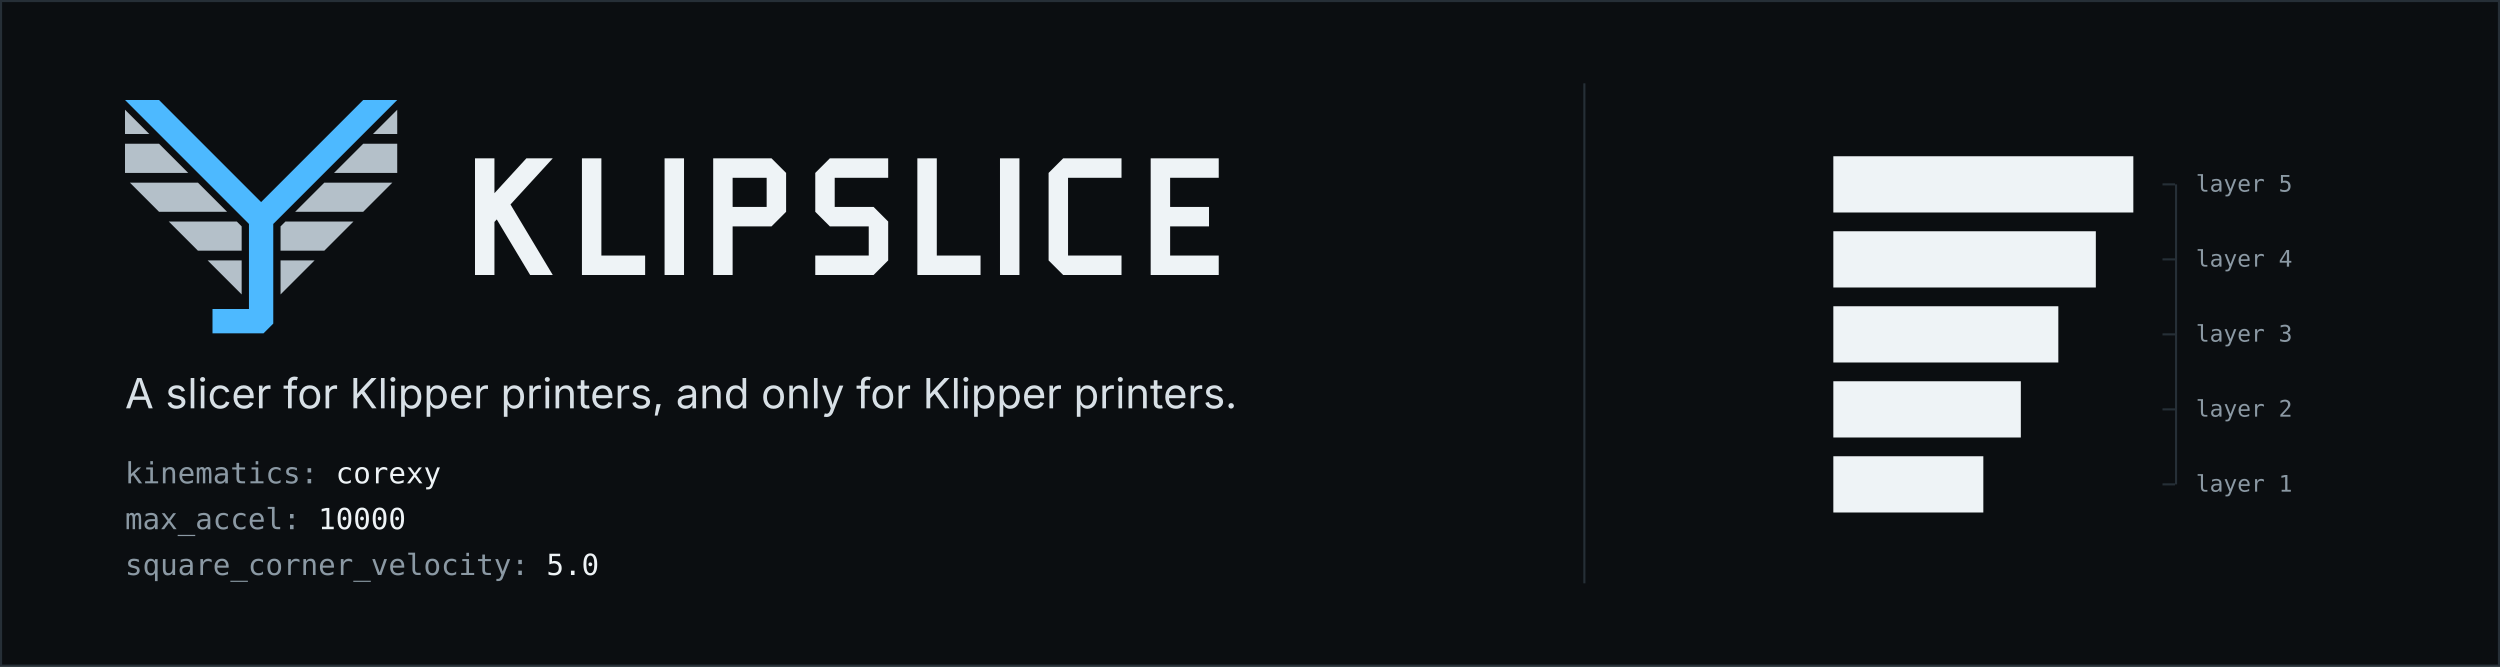
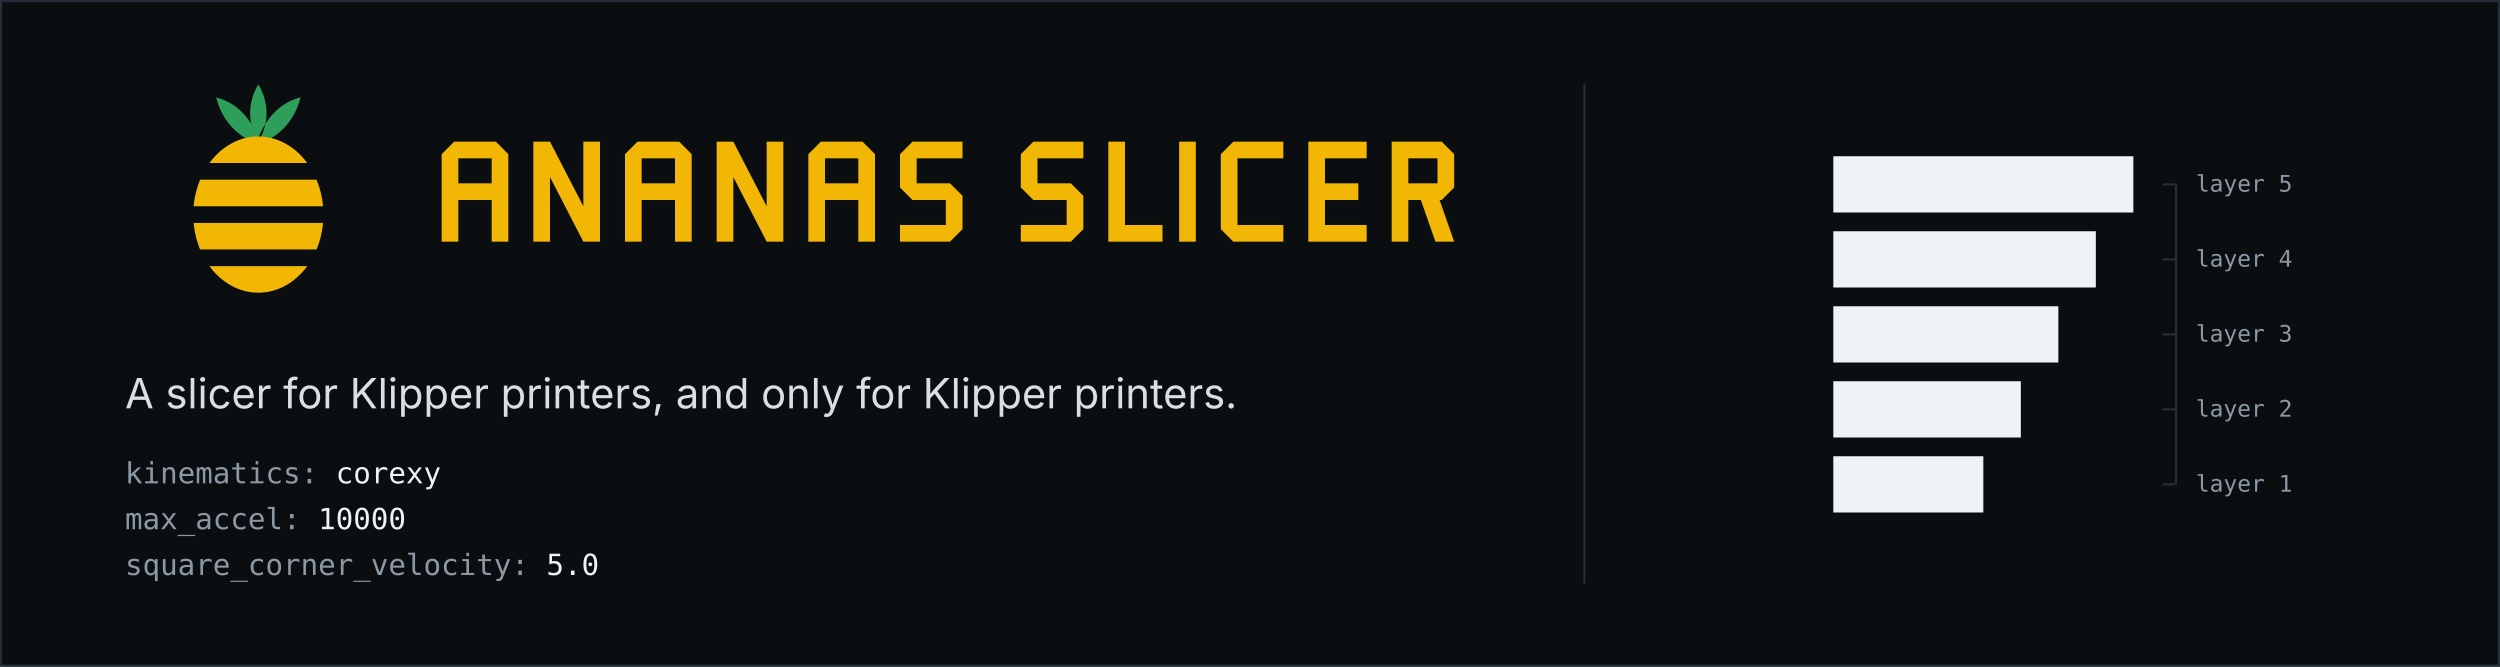
<svg xmlns="http://www.w3.org/2000/svg" viewBox="0 0 1200 320" width="1200" height="320" role="img" aria-label="ANANAS SLICER: a slicer for Klipper printers, and only for Klipper printers.">
  <rect x="0" y="0" width="1200" height="320" fill="#0b0e11" />
  <rect x="0.5" y="0.5" width="1199" height="319" fill="none" stroke="#262f37" stroke-width="1" />
-   <g transform="translate(50.667 29.333) scale(2.3333)">
-     <path fill="#b4c0c9" d="M4 10L9 15H4Z M4 17H11L17 23H4Z M5 25H19L25 31H11Z M13 33H27L28 34V39H19Z M21 41H28V48Z M60 10L55 15H60Z M60 17H53L47 23H60Z M59 25H45L39 31H53Z M51 33H37L36 34V39H45Z M43 41H36V48Z" />
-     <path fill="#4db9ff" d="M4 8H11L32 29L53 8H60L34.5 33.5V54L32.5 56H22V51H29.5V33.5Z" />
-     <g fill="#eef3f6" transform="translate(76 20)">
-       <path d="M0 0H4V24H0Z M4 7.17L10.57 0H16L4 13.09Z M7.3 9.49L16 24H11.34L4 11.77Z" />
-       <path transform="translate(22 0)" d="M0 0H4V20H13V24H0Z" />
-       <path transform="translate(39 0)" d="M0 0H4V24H0Z" />
-       <path transform="translate(49 0)" d="M0 0H12L15 3V11L12 14H4V24H0Z M4 4V10H11V4Z" />
-       <path transform="translate(70 0)" d="M3 0H15V4H4V10H12L15 13V21L12 24H0V20H11V14H3L0 11V3Z" />
-       <path transform="translate(91 0)" d="M0 0H4V20H13V24H0Z" />
-       <path transform="translate(108 0)" d="M0 0H4V24H0Z" />
-       <path transform="translate(118 0)" d="M3 0H15V4H4V20H15V24H3L0 21V3Z" />
-       <path transform="translate(139 0)" d="M0 0H14V4H4V10H12V14H4V20H14V24H0Z" />
+   <g transform="translate(60 28) scale(2)">
+     <g transform="scale(0.0625)">
+       <path fill="#2E9E5B" d="M490 320C420 290 370 230 350 150C430 170 480 230 510 300Z M534 320C604 290 654 230 674 150C594 170 544 230 514 300Z M512 320C470 250 470 170 512 100C554 170 554 250 512 320Z" />
+       <path fill="#F2B705" d="M699.82 402L324.18 402A250 300 0 0 1 699.82 402Z M288.32 466H735.68A250 300 0 0 1 760.57 568H263.43A250 300 0 0 1 288.32 466Z M263.43 632H760.57A250 300 0 0 1 735.68 734H288.32A250 300 0 0 1 263.43 632Z M324.18 798H699.82A250 300 0 0 1 324.18 798Z" />
+     </g>
+     <g fill="#F2B705" transform="translate(76 20)">
+       <path d="M0 3L3 0H13L16 3V24H12V14H4V24H0Z M4 4V10H12V4Z" />
+       <path transform="translate(22 0)" d="M0 0H4L12 15.5V0H16V24H12L4 8.5V24H0Z" />
+       <path transform="translate(44 0)" d="M0 3L3 0H13L16 3V24H12V14H4V24H0Z M4 4V10H12V4Z" />
+       <path transform="translate(66 0)" d="M0 0H4L12 15.5V0H16V24H12L4 8.5V24H0Z" />
+       <path transform="translate(88 0)" d="M0 3L3 0H13L16 3V24H12V14H4V24H0Z M4 4V10H12V4Z" />
+       <path transform="translate(110 0)" d="M3 0H15V4H4V10H12L15 13V21L12 24H0V20H11V14H3L0 11V3Z" />
+       <path transform="translate(139 0)" d="M3 0H15V4H4V10H12L15 13V21L12 24H0V20H11V14H3L0 11V3Z" />
+       <path transform="translate(160 0)" d="M0 0H4V20H13V24H0Z" />
+       <path transform="translate(177 0)" d="M0 0H4V24H0Z" />
+       <path transform="translate(187 0)" d="M3 0H15V4H4V20H15V24H3L0 21V3Z" />
+       <path transform="translate(208 0)" d="M0 0H14V4H4V10H12V14H4V20H14V24H0Z" />
+       <path transform="translate(228 0)" d="M0 0H12L15 3V11L12 14H4V24H0Z M4 4V10H11V4Z M7 14H11.5L15 24H10.5Z" />
    </g>
  </g>
  <text x="60" y="196" font-family="Inter, 'Segoe UI', system-ui, -apple-system, sans-serif" font-size="20" fill="#d8e0e6">A slicer for Klipper printers, and only for Klipper printers.</text>
  <g font-family="'IBM Plex Mono', 'JetBrains Mono', Menlo, Consolas, monospace" font-size="14" fill="#8b99a4">
    <text x="60" y="232">kinematics: <tspan fill="#eef3f6">corexy</tspan>
    </text>
    <text x="60" y="254">max_accel: <tspan fill="#eef3f6">10000</tspan>
    </text>
    <text x="60" y="276">square_corner_velocity: <tspan fill="#eef3f6">5.0</tspan>
    </text>
  </g>
  <line x1="760.5" y1="40" x2="760.5" y2="280" stroke="#262f37" stroke-width="1" />
  <g fill="#eef3f6">
    <rect x="880" y="75" width="144" height="27" />
    <rect x="880" y="111" width="126" height="27" />
    <rect x="880" y="147" width="108" height="27" />
    <rect x="880" y="183" width="90" height="27" />
    <rect x="880" y="219" width="72" height="27" />
  </g>
  <g stroke="#262f37" stroke-width="1" fill="none">
    <line x1="1044.5" y1="88.5" x2="1044.5" y2="232.5" />
    <line x1="1038" y1="88.5" x2="1044" y2="88.5" />
    <line x1="1038" y1="124.5" x2="1044" y2="124.5" />
    <line x1="1038" y1="160.5" x2="1044" y2="160.5" />
    <line x1="1038" y1="196.5" x2="1044" y2="196.5" />
    <line x1="1038" y1="232.5" x2="1044" y2="232.5" />
  </g>
  <g font-family="'IBM Plex Mono', 'JetBrains Mono', Menlo, Consolas, monospace" font-size="11" fill="#8b99a4">
    <text x="1054" y="92">layer 5</text>
    <text x="1054" y="128">layer 4</text>
    <text x="1054" y="164">layer 3</text>
    <text x="1054" y="200">layer 2</text>
    <text x="1054" y="236">layer 1</text>
  </g>
</svg>
